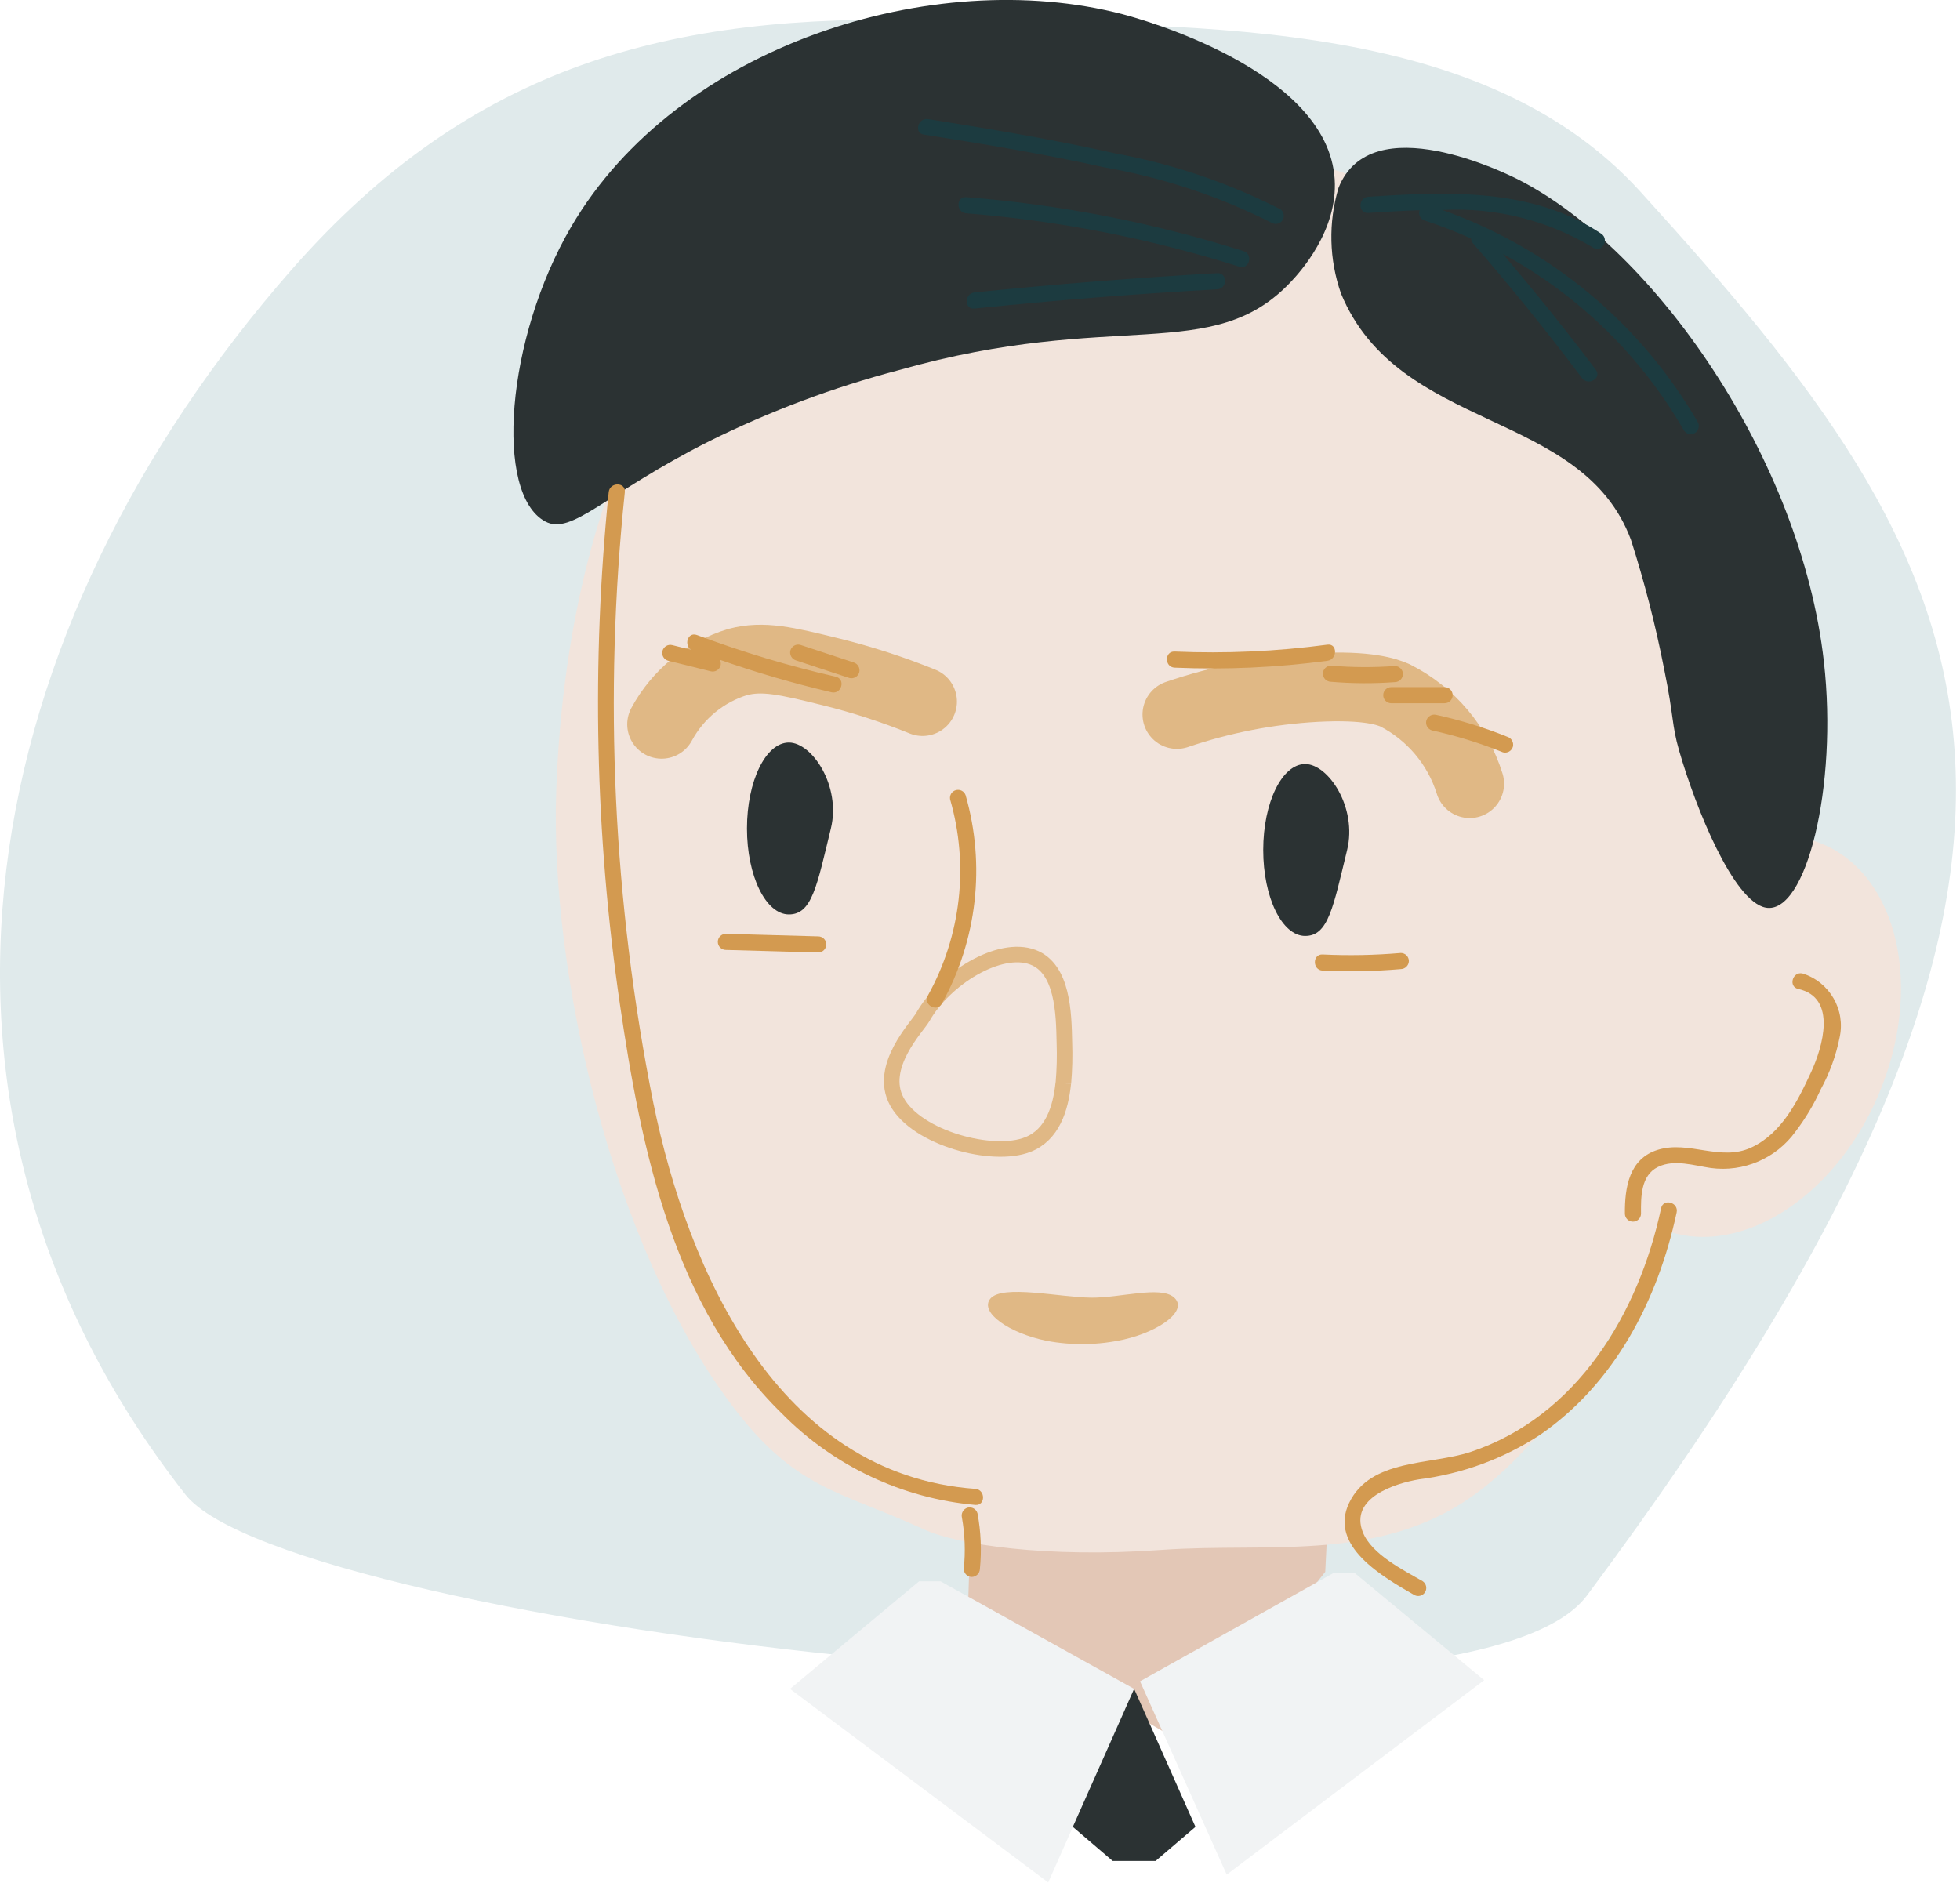
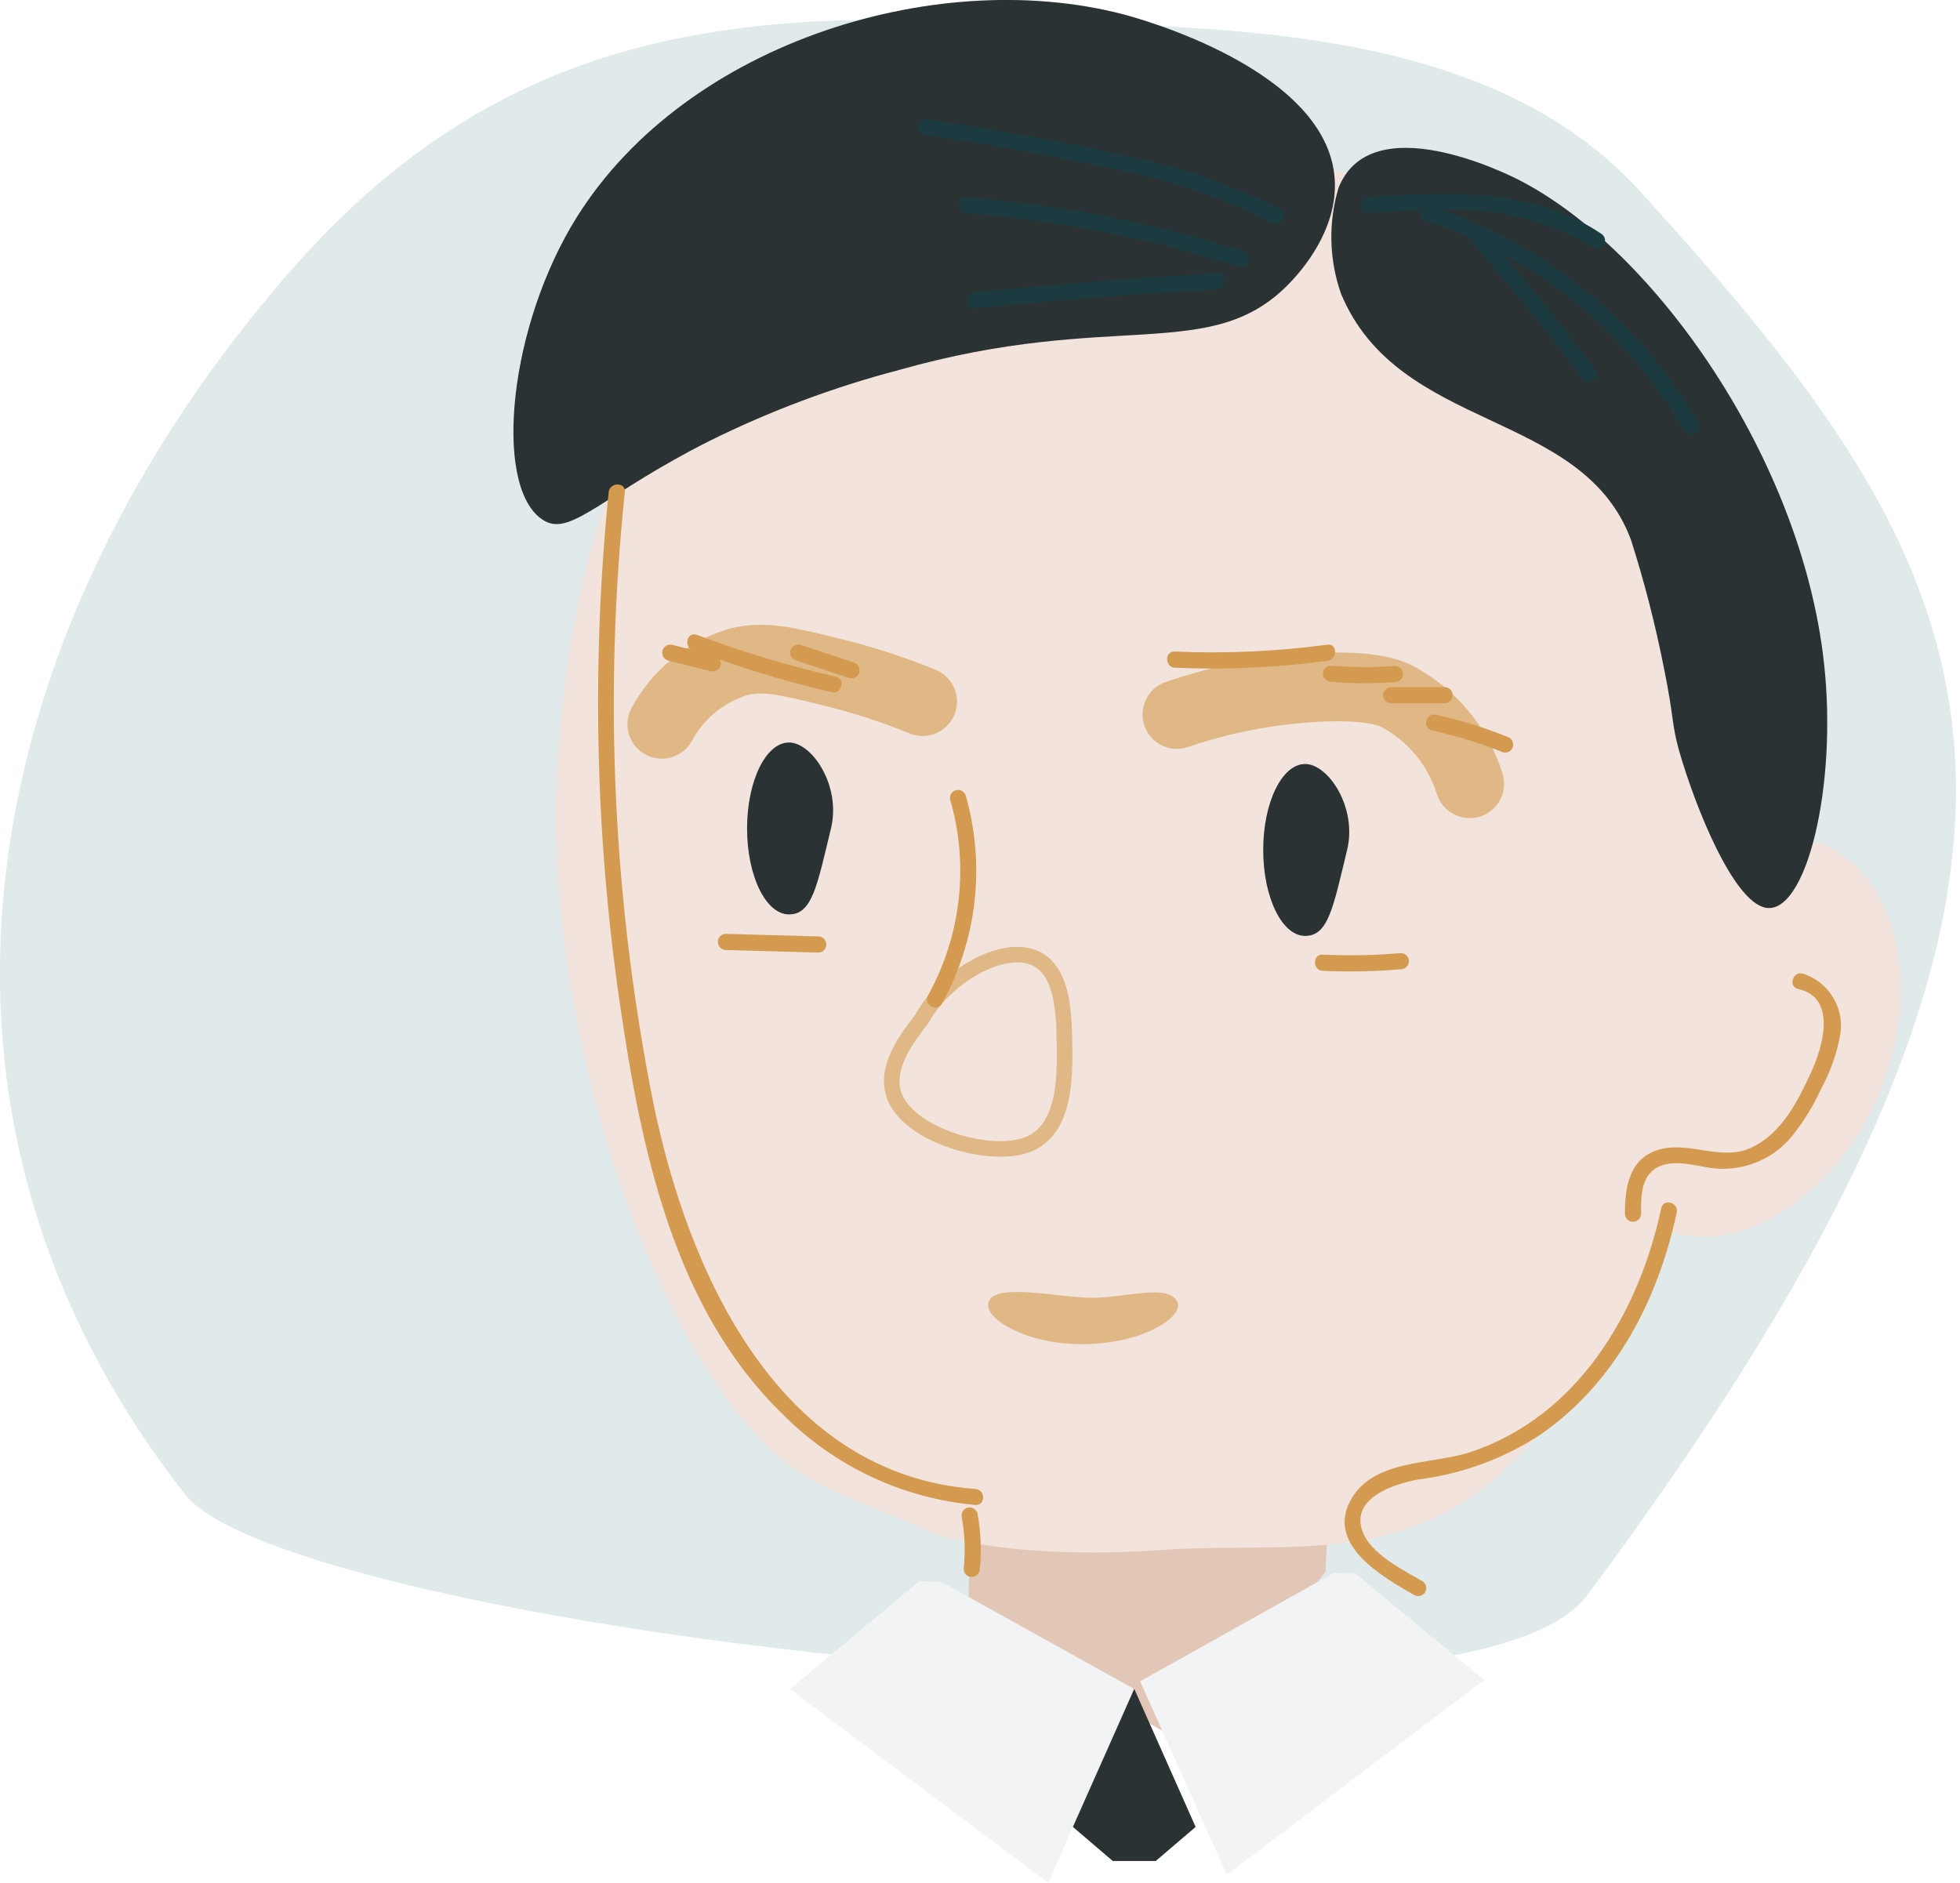
- <svg xmlns="http://www.w3.org/2000/svg" width="114.004" height="109.502" viewBox="0 0 114.004 109.502">
-   <g id="Group_1477" data-name="Group 1477" transform="translate(-71.558 -4829.01)">
-     <g id="Group_1468" data-name="Group 1468" transform="translate(-1099.715 3797.533)">
-       <g id="Layer_1" data-name="Layer 1" transform="translate(1171.273 1032.623)">
-         <path id="Path_6832" data-name="Path 6832" d="M1188.243,1046.924c10.477-11.944,22.052-14.92,37.164-14.492,14.4.408,31.7-.573,41.263,9.945,20.029,22.036,29.785,37.54-3.094,81.685-7.425,9.971-75.5,1.8-81.516-5.874C1164.247,1095.459,1170.023,1067.7,1188.243,1046.924Z" transform="translate(-1171.273 -1032.393)" fill="#e0eaeb" />
+ <svg xmlns="http://www.w3.org/2000/svg" version="1.1" id="Layer_1" x="0px" y="0px" viewBox="0 0 114 109.5" style="enable-background:new 0 0 114 109.5;" xml:space="preserve">
+   <g id="Group_1477" transform="translate(-71.558 -4829.01)">
+     <g id="Group_1468" transform="translate(-1099.715 3797.533)">
+       <g id="Layer_1_1_" transform="translate(1171.273 1032.623)">
+         <path id="Path_6832" style="fill:#E0EAEB;" d="M16.97,14.53C27.45,2.59,39.02-0.39,54.13,0.04c14.4,0.41,31.7-0.57,41.26,9.94     c20.03,22.04,29.79,37.54-3.09,81.69c-7.43,9.97-75.5,1.8-81.52-5.87C-7.03,63.07-1.25,35.31,16.97,14.53z" />
      </g>
      <g id="hahmo" transform="translate(1201.135 1031.477)">
-         <g id="Group_1467" data-name="Group 1467">
-           <path id="Path_6833" data-name="Path 6833" d="M1216.656,1096.554l-.394,12.663,12.786,7.464,8.009-10.111.436-8.684Z" transform="translate(-1189.836 -1015.134)" fill="#e3c7b6" />
-           <ellipse id="Ellipse_117" data-name="Ellipse 117" cx="12.132" cy="8.68" rx="12.132" ry="8.68" transform="matrix(0.39, -0.921, 0.921, 0.39, 58.692, 68.061)" fill="#f2e4dc" />
-           <path id="Path_6834" data-name="Path 6834" d="M1269.705,1075.663c-1.475,14.229-10.019,34.033-18.632,40.812-5.673,4.465-12.237,3.143-18.755,3.611-6.681.479-11.855-.308-13.766-1.185-5.012-2.3-7.514-2.292-11.285-7.345-6.9-9.247-10.508-24.99-10.128-35.651.7-19.662,9.246-38.176,31.152-38.248C1249.02,1037.587,1272.13,1052.276,1269.705,1075.663Z" transform="translate(-1194.646 -1029.926)" fill="#f2e4dc" />
-           <path id="Path_6835" data-name="Path 6835" d="M1220,1089" transform="translate(-1188.898 -1017.031)" fill="#f2e4dc" />
-           <path id="Path_6836" data-name="Path 6836" d="M1222.713,1083.34a19.155,19.155,0,0,0,.059-2.363c-.034-1.7-.085-4.31-1.842-4.966-1.935-.722-5.125,1.231-6.4,3.495-.3.536-2.61,2.87-1.505,4.9,1.156,2.13,5.585,3.321,7.633,2.5,1.411-.567,1.894-2.069,2.05-3.566" transform="translate(-1190.723 -1020.332)" fill="none" stroke="#e0b885" stroke-miterlimit="10" stroke-width="0.905" />
-           <path id="Path_6837" data-name="Path 6837" d="M1217.209,1064.592a38.89,38.89,0,0,0-5.3-1.722c-2.635-.651-3.982-.968-5.453-.579a7.514,7.514,0,0,0-4.424,3.623" transform="translate(-1193.411 -1023.781)" fill="none" stroke="#e0b885" stroke-linecap="round" stroke-miterlimit="10" stroke-width="4" />
-           <path id="Path_6838" data-name="Path 6838" d="M1243.016,1069.043a8.656,8.656,0,0,0-4.34-5.136c-.444-.194-1.555-.618-4.6-.458a30.253,30.253,0,0,0-8.089,1.57" transform="translate(-1187.394 -1023.457)" fill="none" stroke="#e0b885" stroke-linecap="round" stroke-miterlimit="10" stroke-width="4" />
-           <path id="Path_6839" data-name="Path 6839" d="M1217.338,1091.942c.691-.847,4.045-.08,5.877-.063,1.675.016,4.014-.7,4.8-.021.868.746-.788,1.969-2.908,2.455a11.142,11.142,0,0,1-4.5.075C1218.423,1093.94,1216.7,1092.729,1217.338,1091.942Z" transform="translate(-1189.6 -1016.393)" fill="#e0b885" />
-           <path id="Path_6840" data-name="Path 6840" d="M1230.559,1032.3c.941.245,11.953,3.236,12.353,9.611.186,3-2.043,5.424-2.557,5.969-4.559,4.838-10.253,1.568-22.783,5.124a57.7,57.7,0,0,0-11.03,4.134c-6.069,3.059-8,5.509-9.549,4.674-2.971-1.6-2.294-10.641,1.51-17.147C1204.678,1034.111,1219.553,1029.444,1230.559,1032.3Z" transform="translate(-1195.141 -1031.477)" fill="#2b3233" />
-           <path id="Path_6841" data-name="Path 6841" d="M1244.088,1040.218c-.676-.347-8.614-4.3-10.5.464a9.964,9.964,0,0,0,.144,6.141c3.349,8.109,14.014,6.692,16.865,14.327a66.731,66.731,0,0,1,1.931,7.519c.584,2.851.425,3.194.874,4.754.972,3.37,3.162,8.769,5.031,9.126,2.344.447,4.209-7.025,3.388-14.3C1260.491,1056.442,1251.989,1044.274,1244.088,1040.218Z" transform="translate(-1185.595 -1029.752)" fill="#2b3233" />
-           <path id="Path_6842" data-name="Path 6842" d="M1235.512,1104.62l-11.239,6.293,5.042,11.244,14.976-11.31-7.527-6.231" transform="translate(-1187.825 -1013.11)" fill="#f1f3f4" />
-           <path id="Path_6843" data-name="Path 6843" d="M1216.758,1105l11.26,6.256-5,11.26L1208,1111.256l7.507-6.256" transform="translate(-1191.911 -1013.013)" fill="#f1f3f4" />
-           <path id="Path_6844" data-name="Path 6844" d="M1221.148,1118.028l2.317,1.981h2.5l2.317-1.981-3.568-8.028Z" transform="translate(-1188.609 -1011.758)" fill="#2b3233" />
-           <path id="Path_6845" data-name="Path 6845" d="M1210.88,1071c-.813,3.337-1.092,5-2.44,5s-2.44-2.241-2.44-5,1.092-5,2.44-5S1211.481,1068.532,1210.88,1071Z" transform="translate(-1192.414 -1022.807)" fill="#2b3233" />
-           <path id="Path_6846" data-name="Path 6846" d="M1234.88,1072c-.813,3.337-1.092,5-2.44,5s-2.44-2.241-2.44-5,1.092-5,2.44-5S1235.481,1069.532,1234.88,1072Z" transform="translate(-1186.386 -1022.556)" fill="#2b3233" />
-           <path id="Path_6847" data-name="Path 6847" d="M1221.018,1112.429c-11.486-.834-16.719-12.64-18.727-22.449a118.388,118.388,0,0,1-1.658-35.53c.06-.6-.878-.6-.938,0a121.364,121.364,0,0,0,.656,29.813c1.234,8.4,3.108,17.64,9.435,23.8a18.039,18.039,0,0,0,11.233,5.3C1221.62,1113.411,1221.618,1112.472,1221.018,1112.429Z" transform="translate(-1194.152 -1025.821)" fill="#d39a50" />
-           <path id="Path_6848" data-name="Path 6848" d="M1216.9,1101.906a.473.473,0,0,0-.577-.328.48.48,0,0,0-.328.577,10.691,10.691,0,0,1,.107,2.985.471.471,0,0,0,.469.469.484.484,0,0,0,.469-.469A11.433,11.433,0,0,0,1216.9,1101.906Z" transform="translate(-1189.906 -1013.876)" fill="#d39a50" />
-           <path id="Path_6849" data-name="Path 6849" d="M1257.147,1076.741c-.588-.13-.839.774-.249.9,2.287.5,1.409,3.409.748,4.836-.783,1.691-1.709,3.573-3.493,4.394s-3.606-.429-5.416.125c-1.673.512-1.934,2.187-1.923,3.714a.469.469,0,0,0,.938,0c-.007-.963-.019-2.226.99-2.716.946-.461,2.1-.078,3.068.063a5.214,5.214,0,0,0,4.923-2.112,12.831,12.831,0,0,0,1.476-2.469,10.592,10.592,0,0,0,1.092-3A3.184,3.184,0,0,0,1257.147,1076.741Z" transform="translate(-1182.164 -1020.114)" fill="#d39a50" />
-           <path id="Path_6850" data-name="Path 6850" d="M1252.194,1087.719c-1.3,6.1-4.872,12.107-11.076,14.177-2.321.773-5.825.374-7.07,2.966-1.215,2.532,2.014,4.33,3.8,5.364a.47.47,0,0,0,.473-.811c-1.126-.65-2.964-1.563-3.473-2.839-.8-2,1.853-2.849,3.278-3.086a16.67,16.67,0,0,0,7-2.569c4.373-3,6.885-7.865,7.971-12.953C1253.225,1087.38,1252.32,1087.128,1252.194,1087.719Z" transform="translate(-1185.437 -1017.438)" fill="#d39a50" />
-           <path id="Path_6851" data-name="Path 6851" d="M1216.615,1068.508a.469.469,0,0,0-.9.249,14.95,14.95,0,0,1-1.291,11.413c-.294.528.515,1,.811.474A15.925,15.925,0,0,0,1216.615,1068.508Z" transform="translate(-1190.315 -1022.261)" fill="#d39a50" />
-           <path id="Path_6852" data-name="Path 6852" d="M1234.857,1061.45a50.593,50.593,0,0,1-8.884.4c-.6-.026-.6.912,0,.938a50.569,50.569,0,0,0,8.884-.4C1235.448,1062.309,1235.455,1061.37,1234.857,1061.45Z" transform="translate(-1187.511 -1023.951)" fill="#d39a50" />
-           <path id="Path_6853" data-name="Path 6853" d="M1236.962,1062.446a23.679,23.679,0,0,1-3.72-.02.473.473,0,0,0-.469.469.479.479,0,0,0,.469.469,23.679,23.679,0,0,0,3.72.02.479.479,0,0,0,.469-.469A.473.473,0,0,0,1236.962,1062.446Z" transform="translate(-1185.69 -1023.705)" fill="#d39a50" />
-           <path id="Path_6854" data-name="Path 6854" d="M1239.148,1063.424h-3.1a.469.469,0,0,0,0,.938h3.1a.469.469,0,0,0,0-.938Z" transform="translate(-1184.985 -1023.455)" fill="#d39a50" />
-           <path id="Path_6855" data-name="Path 6855" d="M1242.294,1065.991a25.882,25.882,0,0,0-4.129-1.275.482.482,0,0,0-.578.328.476.476,0,0,0,.328.578,25.683,25.683,0,0,1,4.129,1.274.473.473,0,0,0,.578-.327A.482.482,0,0,0,1242.294,1065.991Z" transform="translate(-1184.485 -1023.133)" fill="#d39a50" />
-           <path id="Path_6856" data-name="Path 6856" d="M1211.7,1062.485l-3.1-1.022a.473.473,0,0,0-.578.328.482.482,0,0,0,.328.577l3.1,1.022a.474.474,0,0,0,.578-.328A.48.48,0,0,0,1211.7,1062.485Z" transform="translate(-1191.911 -1023.952)" fill="#d39a50" />
-           <path id="Path_6857" data-name="Path 6857" d="M1212.155,1063.434a63.518,63.518,0,0,1-8.077-2.426c-.541-.2-.778.607-.314.865l-1.117-.278a.47.47,0,0,0-.25.906l2.481.616a.476.476,0,0,0,.577-.328.517.517,0,0,0-.043-.342,63.552,63.552,0,0,0,6.495,1.892C1212.494,1064.474,1212.744,1063.569,1212.155,1063.434Z" transform="translate(-1193.404 -1024.069)" fill="#d39a50" />
-           <path id="Path_6858" data-name="Path 6858" d="M1254.148,1053.784a27.929,27.929,0,0,0-14.864-12.355,15.381,15.381,0,0,1,8.767,2.189c.5.337.973-.475.473-.811-4-2.676-8.957-2.45-13.551-2.145-.6.039-.6.979,0,.938.982-.066,1.982-.125,2.985-.158a.465.465,0,0,0,.3.6,26.435,26.435,0,0,1,2.694,1.046.448.448,0,0,0,.11.276q3.309,3.808,6.343,7.841c.358.478,1.173.01.809-.473-1.733-2.307-3.547-4.549-5.414-6.747a27,27,0,0,1,10.535,10.269A.47.47,0,0,0,1254.148,1053.784Z" transform="translate(-1185.251 -1029.215)" fill="#1c3b40" />
-           <path id="Path_6859" data-name="Path 6859" d="M1230.789,1044.178q-7.073.4-14.122,1.12c-.6.061-.6,1,0,.938q7.047-.723,14.122-1.12C1231.389,1045.083,1231.393,1044.144,1230.789,1044.178Z" transform="translate(-1189.848 -1028.288)" fill="#1c3b40" />
-           <path id="Path_6860" data-name="Path 6860" d="M1232.419,1043.785a72.625,72.625,0,0,0-16.136-3.14c-.6-.048-.6.891,0,.938a71.535,71.535,0,0,1,15.887,3.107C1232.747,1044.871,1232.993,1043.966,1232.419,1043.785Z" transform="translate(-1189.944 -1029.176)" fill="#1c3b40" />
-           <path id="Path_6861" data-name="Path 6861" d="M1235.052,1042.274a34.89,34.89,0,0,0-9.606-3.259c-3.607-.812-7.255-1.42-10.906-2-.591-.093-.844.811-.249.9,3.521.554,7.038,1.14,10.518,1.91a34.948,34.948,0,0,1,9.769,3.25A.47.47,0,0,0,1235.052,1042.274Z" transform="translate(-1190.417 -1030.087)" fill="#1c3b40" />
-           <path id="Path_6862" data-name="Path 6862" d="M1210.481,1075.043l-5.371-.149a.469.469,0,0,0,0,.938l5.371.149A.469.469,0,0,0,1210.481,1075.043Z" transform="translate(-1192.751 -1020.574)" fill="#d39a50" />
-           <path id="Path_6863" data-name="Path 6863" d="M1237.4,1075.785a34.025,34.025,0,0,1-4.548.087c-.6-.03-.6.909,0,.938a34.045,34.045,0,0,0,4.548-.088.482.482,0,0,0,.469-.469A.472.472,0,0,0,1237.4,1075.785Z" transform="translate(-1185.783 -1020.35)" fill="#d39a50" />
+         <g id="Group_1467">
+           <path id="Path_6833" style="fill:#E3C7B6;" d="M26.82,81.42l-0.39,12.66l12.79,7.46l8.01-10.11l0.44-8.68L26.82,81.42z" />
+           <ellipse id="Ellipse_117" transform="matrix(0.3899 -0.9208 0.9208 0.3899 -11.932 102.5349)" style="fill:#F2E4DC;" cx="71.42" cy="60.27" rx="12.13" ry="8.68" />
+           <path id="Path_6834" style="fill:#F2E4DC;" d="M75.06,45.74c-1.47,14.23-10.02,34.03-18.63,40.81      c-5.67,4.46-12.24,3.14-18.76,3.61c-6.68,0.48-11.85-0.31-13.77-1.19c-5.01-2.3-7.51-2.29-11.29-7.34      C5.72,72.38,2.11,56.64,2.49,45.98C3.19,26.32,11.74,7.8,33.64,7.73C54.37,7.66,77.48,22.35,75.06,45.74z" />
+           <path id="Path_6835" style="fill:#F2E4DC;" d="M31.1,71.97" />
+           <path id="Path_6836" style="fill:none;stroke:#E0B885;stroke-width:0.905;stroke-miterlimit:10;" d="M31.99,63.01      c0.07-0.79,0.09-1.57,0.06-2.36c-0.03-1.7-0.08-4.31-1.84-4.97c-1.94-0.72-5.13,1.23-6.4,3.49c-0.3,0.54-2.61,2.87-1.51,4.9      c1.16,2.13,5.58,3.32,7.63,2.5C31.35,66.01,31.83,64.51,31.99,63.01" />
+           <path id="Path_6837" style="fill:none;stroke:#E0B885;stroke-width:4;stroke-linecap:round;stroke-miterlimit:10;" d="      M23.8,40.81c-1.72-0.7-3.49-1.28-5.3-1.72c-2.64-0.65-3.98-0.97-5.45-0.58c-1.89,0.58-3.48,1.88-4.42,3.62" />
+           <path id="Path_6838" style="fill:none;stroke:#E0B885;stroke-width:4;stroke-linecap:round;stroke-miterlimit:10;" d="      M55.62,45.59c-0.7-2.23-2.26-4.08-4.34-5.14c-0.44-0.19-1.56-0.62-4.6-0.46c-2.76,0.15-5.48,0.68-8.09,1.57" />
+           <path id="Path_6839" style="fill:#E0B885;" d="M27.74,75.55c0.69-0.85,4.05-0.08,5.88-0.06c1.68,0.02,4.01-0.7,4.8-0.02      c0.87,0.75-0.79,1.97-2.91,2.45c-1.48,0.33-3.01,0.36-4.5,0.07C28.82,77.55,27.1,76.34,27.74,75.55z" />
+           <path id="Path_6840" style="fill:#2B3233;" d="M35.42,0.82c0.94,0.24,11.95,3.24,12.35,9.61c0.19,3-2.04,5.42-2.56,5.97      c-4.56,4.84-10.25,1.57-22.78,5.12c-3.81,1-7.5,2.38-11.03,4.13c-6.07,3.06-8,5.51-9.55,4.67c-2.97-1.6-2.29-10.64,1.51-17.15      C9.54,2.63,24.41-2.03,35.42,0.82z" />
+           <path id="Path_6841" style="fill:#2B3233;" d="M58.49,10.47c-0.68-0.35-8.61-4.3-10.5,0.46c-0.6,2.01-0.55,4.16,0.14,6.14      C51.49,25.18,62.15,23.76,65,31.4c0.79,2.47,1.43,4.98,1.93,7.52c0.58,2.85,0.43,3.19,0.87,4.75c0.97,3.37,3.16,8.77,5.03,9.13      c2.34,0.45,4.21-7.03,3.39-14.3C74.9,26.69,66.39,14.52,58.49,10.47z" />
+           <path id="Path_6842" style="fill:#F1F3F4;" d="M47.69,91.51L36.45,97.8l5.04,11.24l14.98-11.31l-7.53-6.23" />
+           <path id="Path_6843" style="fill:#F1F3F4;" d="M24.85,91.99l11.26,6.26l-5,11.26L16.09,98.24l7.51-6.26" />
+           <path id="Path_6844" style="fill:#2B3233;" d="M32.54,106.27l2.32,1.98h2.5l2.32-1.98l-3.57-8.03L32.54,106.27z" />
+           <path id="Path_6845" style="fill:#2B3233;" d="M18.47,48.19c-0.81,3.34-1.09,5-2.44,5s-2.44-2.24-2.44-5s1.09-5,2.44-5      S19.07,45.72,18.47,48.19z" />
+           <path id="Path_6846" style="fill:#2B3233;" d="M48.49,49.44c-0.81,3.34-1.09,5-2.44,5s-2.44-2.24-2.44-5s1.09-5,2.44-5      S49.09,46.98,48.49,49.44z" />
+           <path id="Path_6847" style="fill:#D39A50;" d="M26.87,86.61C15.38,85.77,10.15,73.97,8.14,64.16      C5.8,52.47,5.24,40.49,6.48,28.63c0.06-0.6-0.88-0.6-0.94,0C4.54,38.56,4.76,48.57,6.2,58.44c1.23,8.4,3.11,17.64,9.44,23.8      c3,3.04,6.98,4.92,11.23,5.3C27.47,87.59,27.47,86.65,26.87,86.61z" />
+           <path id="Path_6848" style="fill:#D39A50;" d="M26.99,88.03c-0.07-0.25-0.33-0.39-0.58-0.33c-0.25,0.07-0.39,0.33-0.33,0.58      c0.18,0.99,0.21,1.99,0.11,2.98c0,0.26,0.21,0.47,0.47,0.47c0.26-0.01,0.46-0.21,0.47-0.47C27.24,90.18,27.19,89.1,26.99,88.03z      " />
+           <path id="Path_6849" style="fill:#D39A50;" d="M74.98,56.63c-0.59-0.13-0.84,0.77-0.25,0.9c2.29,0.5,1.41,3.41,0.75,4.84      c-0.78,1.69-1.71,3.57-3.49,4.39s-3.61-0.43-5.42,0.13c-1.67,0.51-1.93,2.19-1.92,3.71c0,0.26,0.21,0.47,0.47,0.47      c0.26,0,0.47-0.21,0.47-0.47c-0.01-0.96-0.02-2.23,0.99-2.72c0.95-0.46,2.1-0.08,3.07,0.06c1.9,0.26,3.8-0.55,4.92-2.11      c0.58-0.77,1.08-1.59,1.48-2.47c0.51-0.94,0.88-1.95,1.09-3C77.5,58.75,76.56,57.12,74.98,56.63z" />
+           <path id="Path_6850" style="fill:#D39A50;" d="M66.76,70.28c-1.3,6.1-4.87,12.11-11.08,14.18c-2.32,0.77-5.82,0.37-7.07,2.97      c-1.21,2.53,2.01,4.33,3.8,5.36c0.23,0.12,0.51,0.03,0.63-0.2c0.11-0.21,0.04-0.48-0.16-0.61c-1.13-0.65-2.96-1.56-3.47-2.84      c-0.8-2,1.85-2.85,3.28-3.09c2.5-0.32,4.89-1.2,7-2.57c4.37-3,6.89-7.86,7.97-12.95C67.79,69.94,66.88,69.69,66.76,70.28z" />
+           <path id="Path_6851" style="fill:#D39A50;" d="M26.3,46.25c-0.09-0.24-0.36-0.36-0.61-0.27c-0.21,0.08-0.33,0.3-0.29,0.52      c1.11,3.82,0.64,7.93-1.29,11.41c-0.29,0.53,0.52,1,0.81,0.47C26.97,54.68,27.47,50.32,26.3,46.25z" />
+           <path id="Path_6852" style="fill:#D39A50;" d="M47.35,37.5c-2.94,0.39-5.92,0.53-8.88,0.4c-0.6-0.03-0.6,0.91,0,0.94      c2.97,0.13,5.94-0.01,8.88-0.4C47.94,38.36,47.94,37.42,47.35,37.5z" />
+           <path id="Path_6853" style="fill:#D39A50;" d="M51.27,38.74c-1.24,0.09-2.48,0.08-3.72-0.02c-0.26,0-0.47,0.21-0.47,0.47      c0.01,0.26,0.21,0.46,0.47,0.47c1.24,0.1,2.48,0.11,3.72,0.02c0.26-0.01,0.46-0.21,0.47-0.47      C51.74,38.95,51.53,38.74,51.27,38.74z" />
+           <path id="Path_6854" style="fill:#D39A50;" d="M54.16,39.97h-3.1c-0.26,0-0.47,0.21-0.47,0.47c0,0.26,0.21,0.47,0.47,0.47h3.1      c0.26,0,0.47-0.21,0.47-0.47C54.63,40.18,54.42,39.97,54.16,39.97z" />
+           <path id="Path_6855" style="fill:#D39A50;" d="M57.81,42.86c-1.34-0.54-2.72-0.97-4.13-1.28c-0.25-0.06-0.5,0.08-0.58,0.33      c-0.07,0.25,0.08,0.51,0.33,0.58c1.41,0.31,2.79,0.73,4.13,1.27c0.25,0.07,0.51-0.08,0.58-0.33      C58.2,43.19,58.05,42.93,57.81,42.86z" />
+           <path id="Path_6856" style="fill:#D39A50;" d="M19.79,38.53l-3.1-1.02c-0.25-0.07-0.51,0.08-0.58,0.33      c-0.06,0.25,0.08,0.5,0.33,0.58l3.1,1.02c0.25,0.07,0.51-0.08,0.58-0.33C20.18,38.86,20.04,38.61,19.79,38.53z" />
+           <path id="Path_6857" style="fill:#D39A50;" d="M18.75,39.36c-2.74-0.63-5.44-1.44-8.08-2.43c-0.54-0.2-0.78,0.61-0.31,0.86      l-1.12-0.28c-0.25-0.06-0.51,0.09-0.57,0.34c-0.06,0.25,0.08,0.5,0.32,0.57l2.48,0.62c0.25,0.06,0.51-0.08,0.58-0.33      c0.03-0.12,0.01-0.24-0.04-0.34c2.13,0.75,4.3,1.38,6.49,1.89C19.09,40.41,19.34,39.5,18.75,39.36z" />
+           <path id="Path_6858" style="fill:#1C3B40;" d="M68.9,24.57c-3.33-5.76-8.6-10.14-14.86-12.35c3.08-0.16,6.13,0.6,8.77,2.19      c0.5,0.34,0.97-0.47,0.47-0.81c-4-2.68-8.96-2.45-13.55-2.15c-0.6,0.04-0.6,0.98,0,0.94c0.98-0.07,1.98-0.13,2.98-0.16      c-0.09,0.24,0.04,0.51,0.28,0.59c0.01,0,0.01,0,0.02,0.01c0.92,0.3,1.82,0.65,2.69,1.05c0,0.1,0.04,0.2,0.11,0.28      c2.21,2.54,4.32,5.15,6.34,7.84c0.36,0.48,1.17,0.01,0.81-0.47c-1.73-2.31-3.55-4.55-5.41-6.75c4.39,2.38,8.04,5.94,10.54,10.27      c0.14,0.22,0.43,0.28,0.65,0.14C68.94,25.05,69.01,24.78,68.9,24.57z" />
+           <path id="Path_6859" style="fill:#1C3B40;" d="M40.94,15.89c-4.72,0.27-9.42,0.64-14.12,1.12c-0.6,0.06-0.6,1,0,0.94      c4.7-0.48,9.41-0.86,14.12-1.12C41.54,16.8,41.54,15.86,40.94,15.89z" />
+           <path id="Path_6860" style="fill:#1C3B40;" d="M42.47,14.61c-5.24-1.65-10.66-2.71-16.14-3.14c-0.6-0.05-0.6,0.89,0,0.94      c5.4,0.43,10.73,1.47,15.89,3.11C42.8,15.69,43.05,14.79,42.47,14.61z" />
+           <path id="Path_6861" style="fill:#1C3B40;" d="M44.64,12.19c-3.03-1.55-6.26-2.65-9.61-3.26c-3.61-0.81-7.26-1.42-10.91-2      c-0.59-0.09-0.84,0.81-0.25,0.9c3.52,0.55,7.04,1.14,10.52,1.91c3.4,0.6,6.69,1.69,9.77,3.25c0.24,0.1,0.51-0.01,0.61-0.25      C44.86,12.54,44.8,12.32,44.64,12.19z" />
+           <path id="Path_6862" style="fill:#D39A50;" d="M17.73,54.47l-5.37-0.15c-0.26,0-0.47,0.21-0.47,0.47c0,0.26,0.21,0.47,0.47,0.47      l5.37,0.15c0.26,0,0.47-0.21,0.47-0.47C18.2,54.68,17.99,54.47,17.73,54.47z" />
+           <path id="Path_6863" style="fill:#D39A50;" d="M51.62,55.44c-1.51,0.13-3.03,0.16-4.55,0.09c-0.6-0.03-0.6,0.91,0,0.94      c1.52,0.07,3.04,0.04,4.55-0.09c0.26-0.01,0.46-0.21,0.47-0.47C52.08,55.65,51.88,55.44,51.62,55.44z" />
        </g>
      </g>
    </g>
  </g>
</svg>
